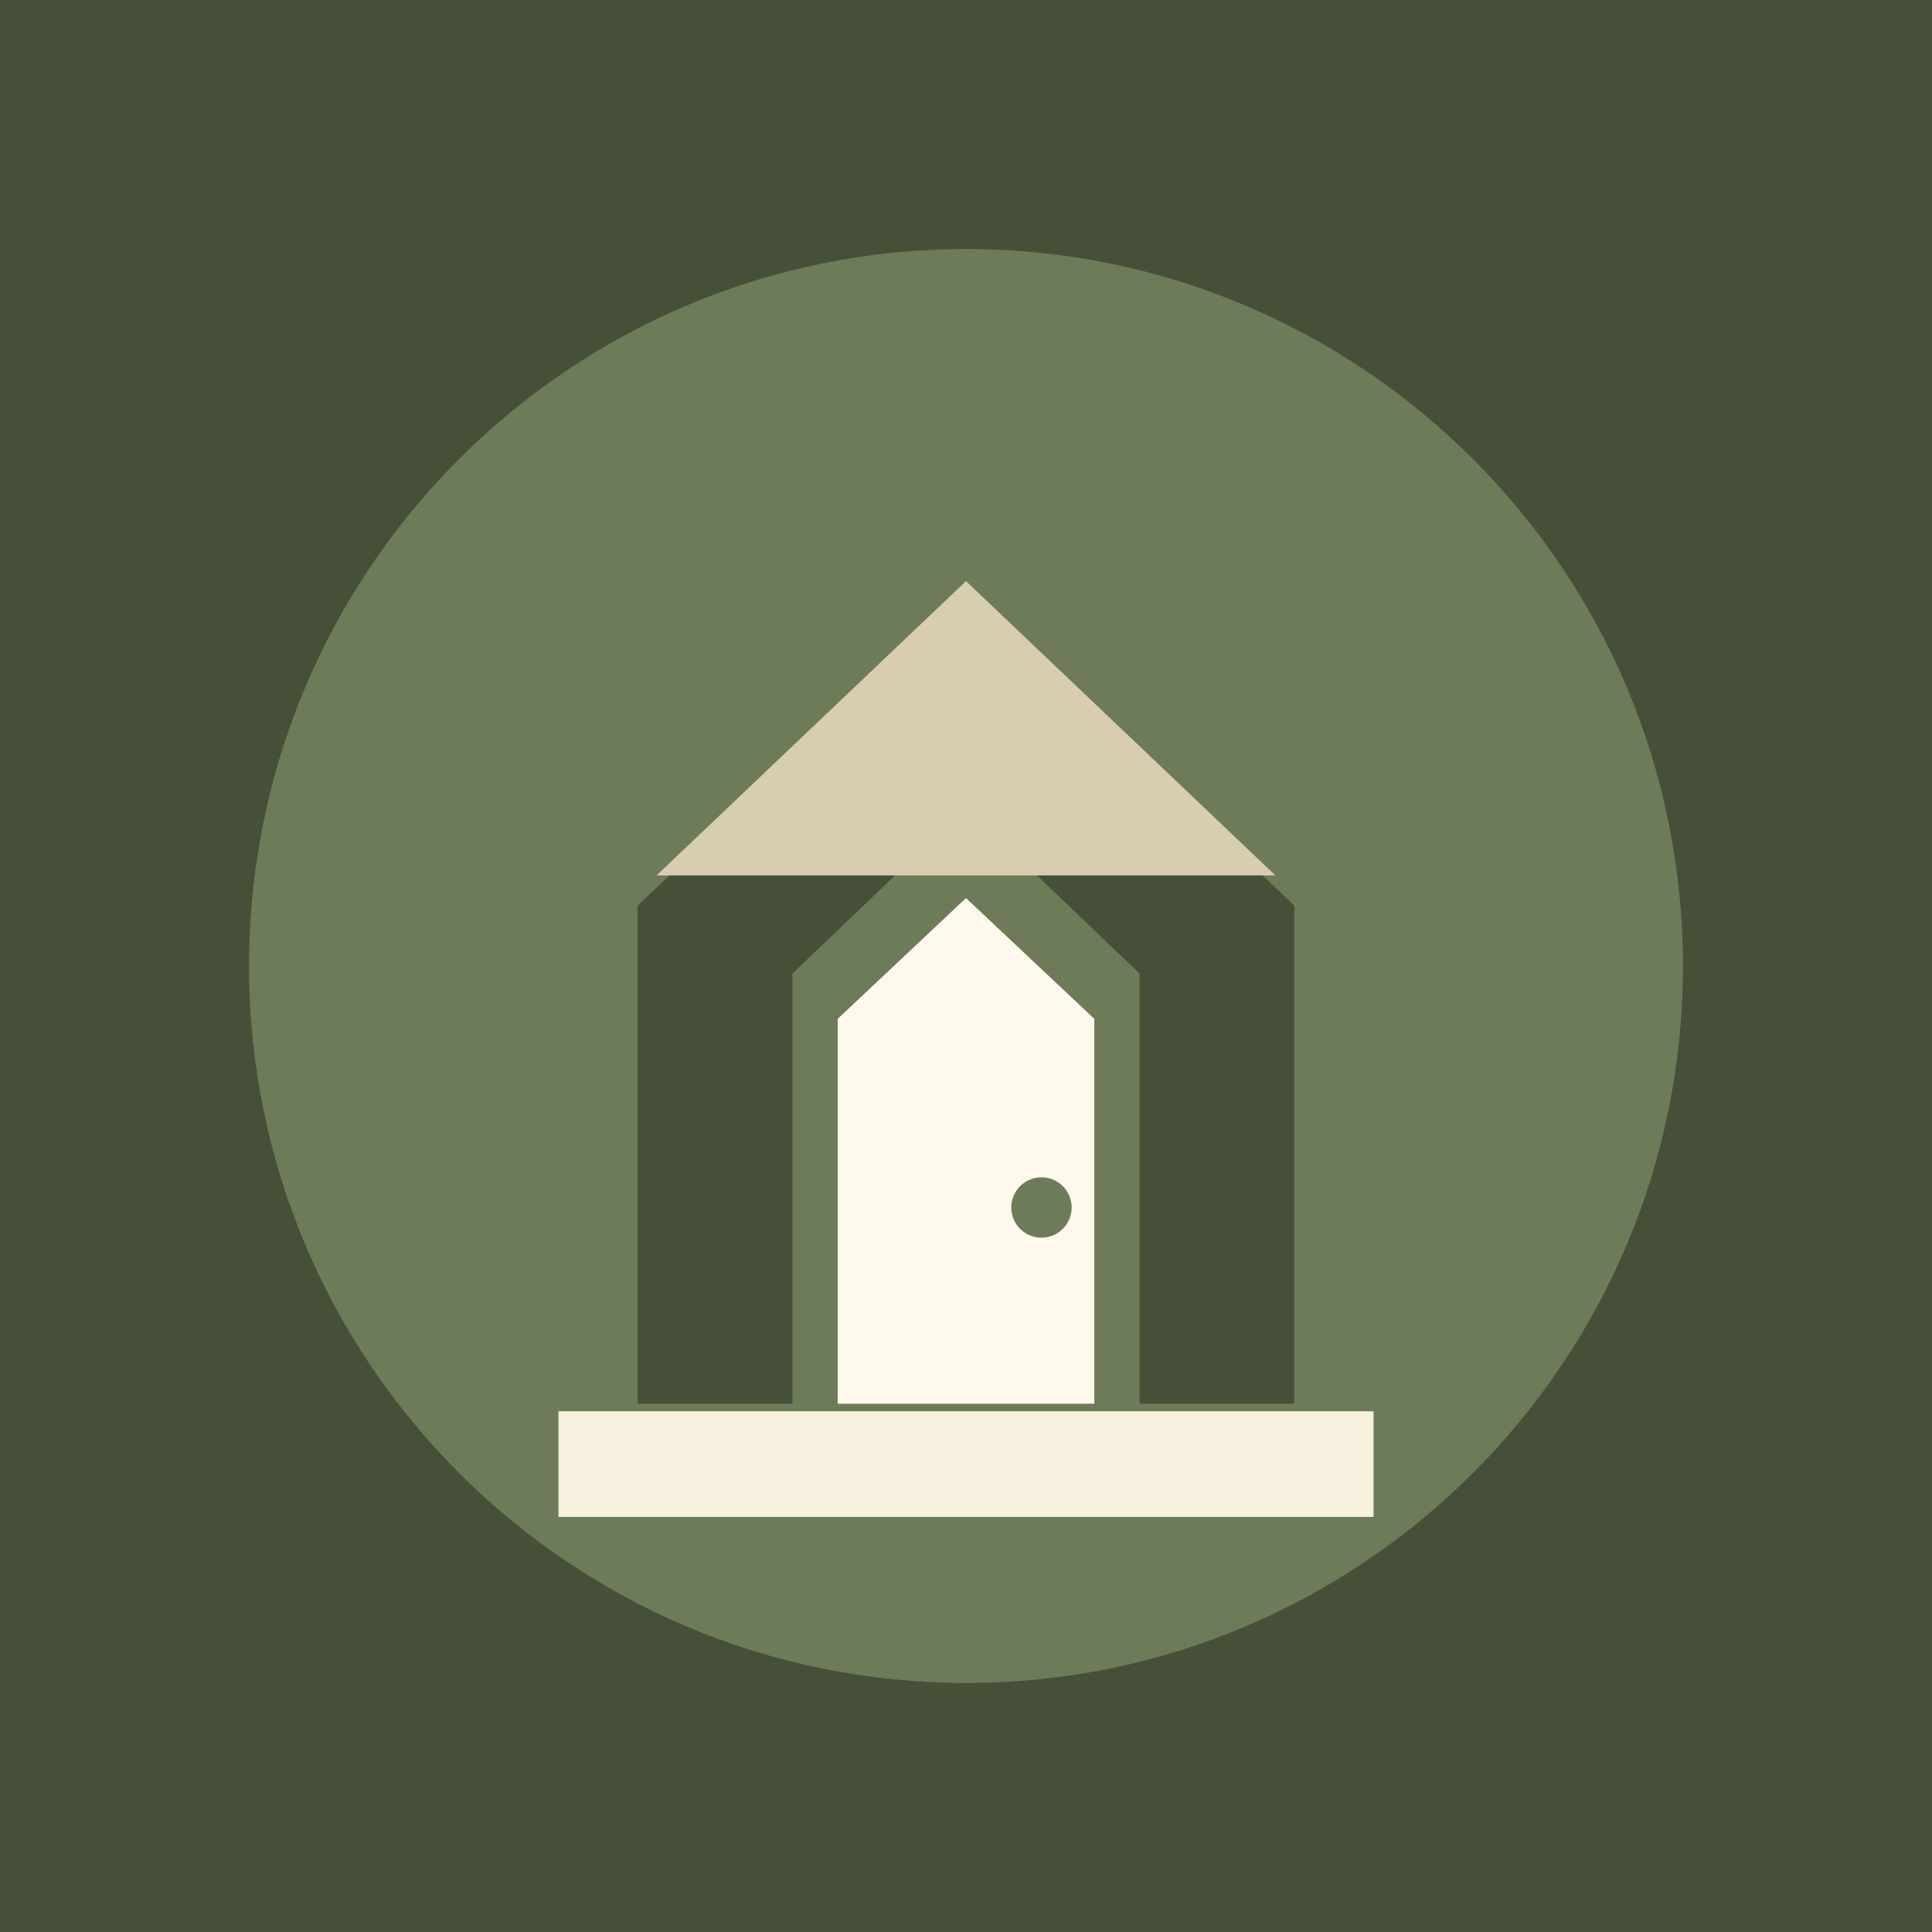
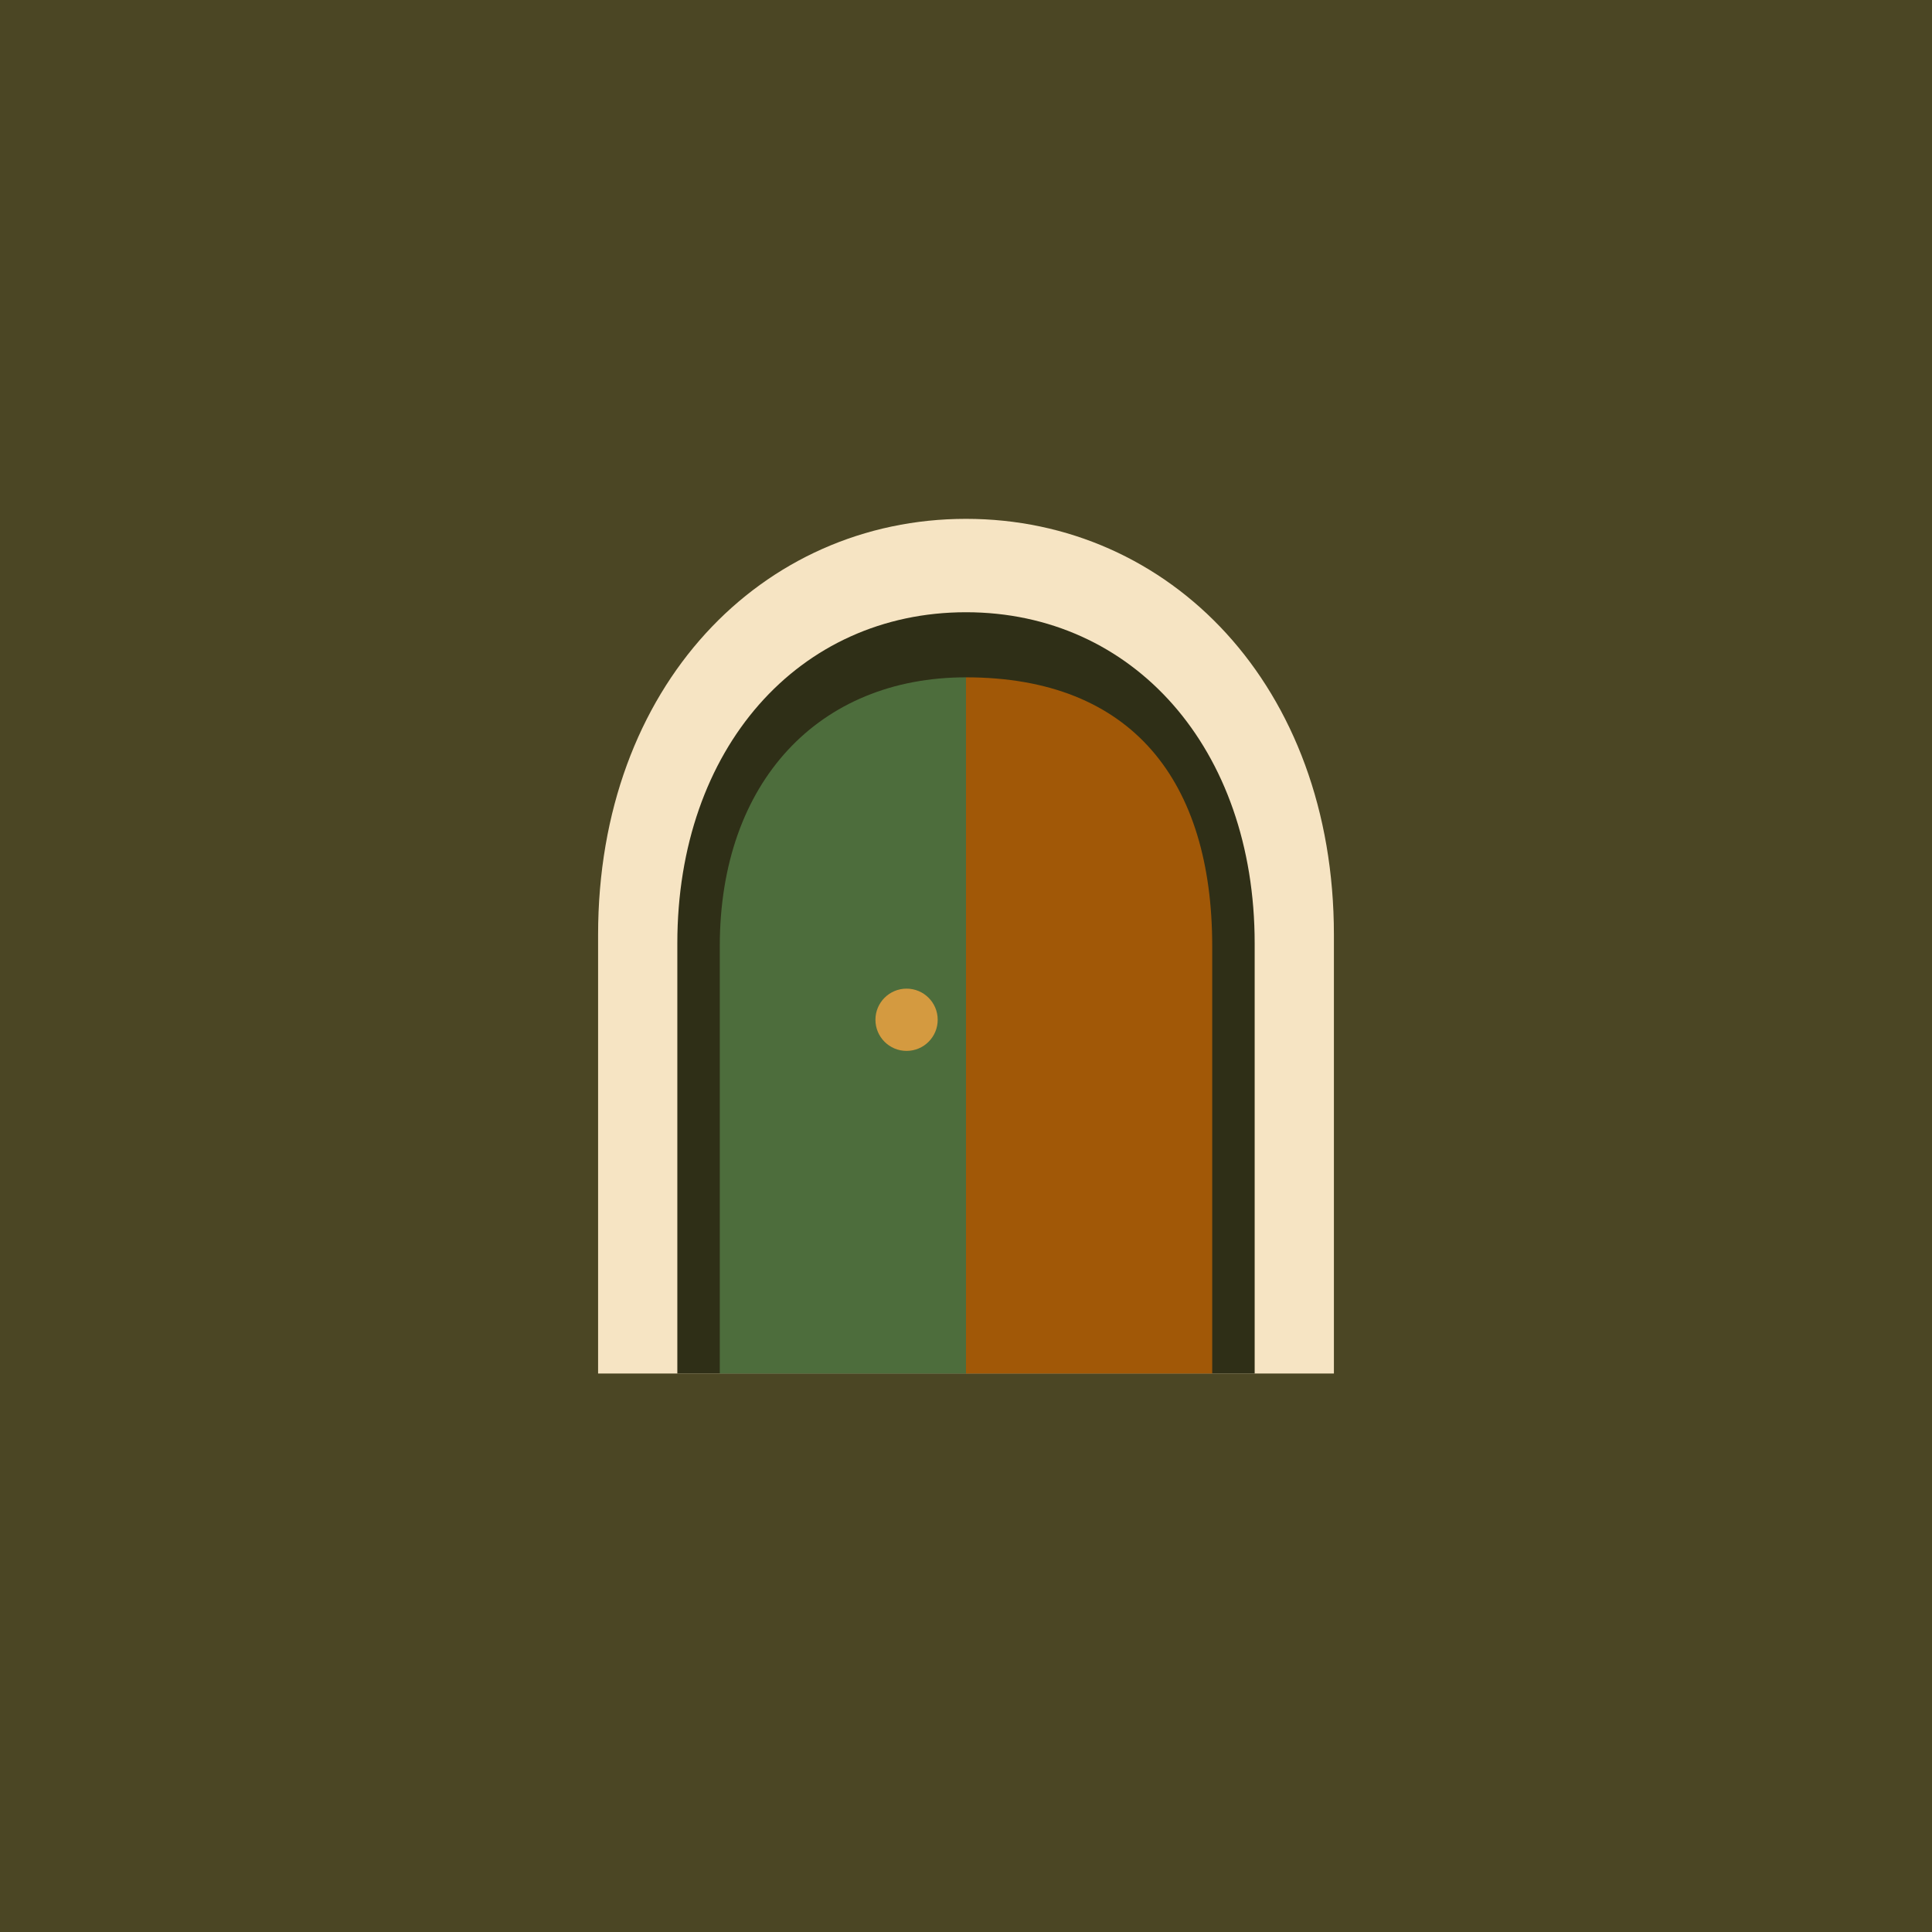
- <svg xmlns="http://www.w3.org/2000/svg" viewBox="0 0 512 512" role="img" aria-labelledby="title">
-   <rect width="512" height="512" fill="#465039" />
-   <circle cx="256" cy="256" r="190" fill="#6D7B59" />
-   <path fill="#F8F1DF" d="M148 374h216v28H148z" />
-   <path fill="#465039" d="M169 372V240l87-83 87 83v132h-41V258l-46-44-46 44v114z" />
-   <path fill="#FFF8EC" d="M222 372V270l34-32 34 32v102z" />
-   <circle cx="276" cy="320" r="8" fill="#6D7B59" />
-   <path d="M174 232h164L256 154z" fill="#D9CDAF" />
+ <svg xmlns="http://www.w3.org/2000/svg" viewBox="0 0 512 512" role="img" aria-label="Homestead maskable icon">
+   <rect width="512" height="512" fill="#4b4624" />
+   <g transform="translate(64 64) scale(.75)">
+     <path d="M126 400V245c0-88 58-147 130-147s130 59 130 147v155Z" fill="#f6e4c3" />
+     <path d="M154 400V248c0-69 43-117 102-117s102 48 102 117v152Z" fill="#2f2f17" />
+     <path d="M169 400V249c0-58 35-95 87-95v246Z" fill="#4d6d3c" />
+     <path d="M256 154c59 0 87 37 87 95v151H256Z" fill="#ad5c05" opacity=".9" />
+     <circle cx="235" cy="275" r="11" fill="#d49a40" />
+   </g>
</svg>
